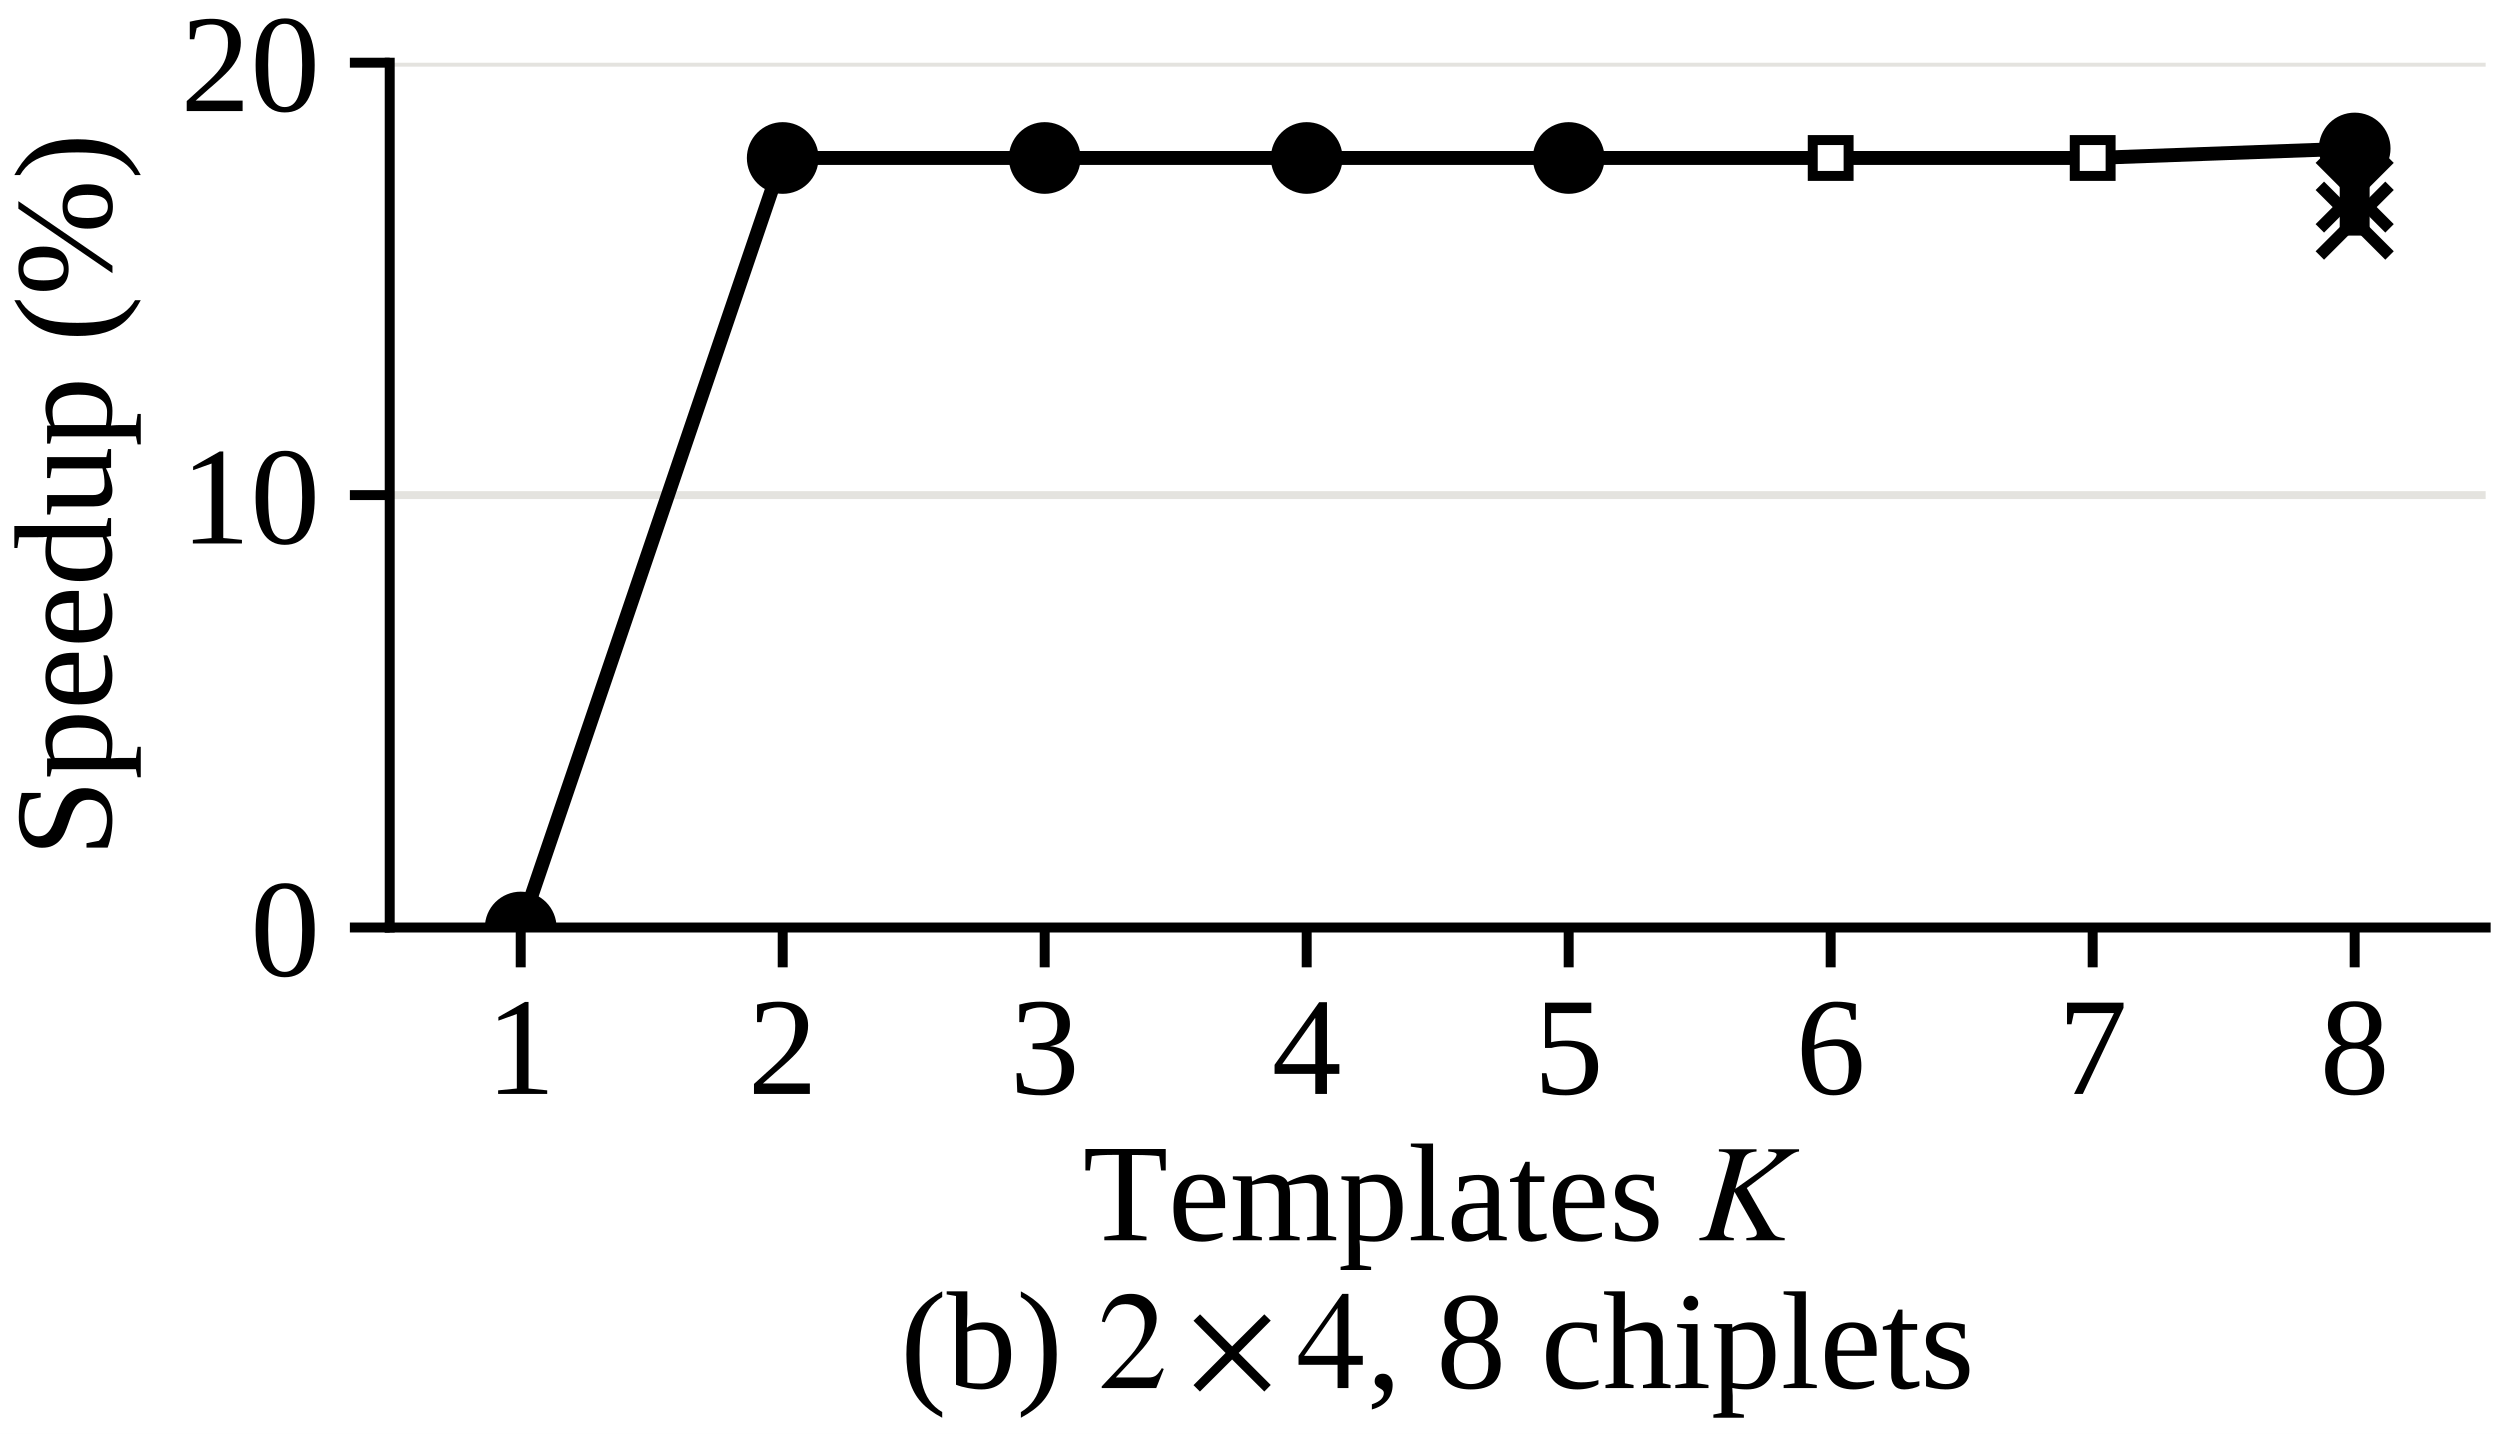
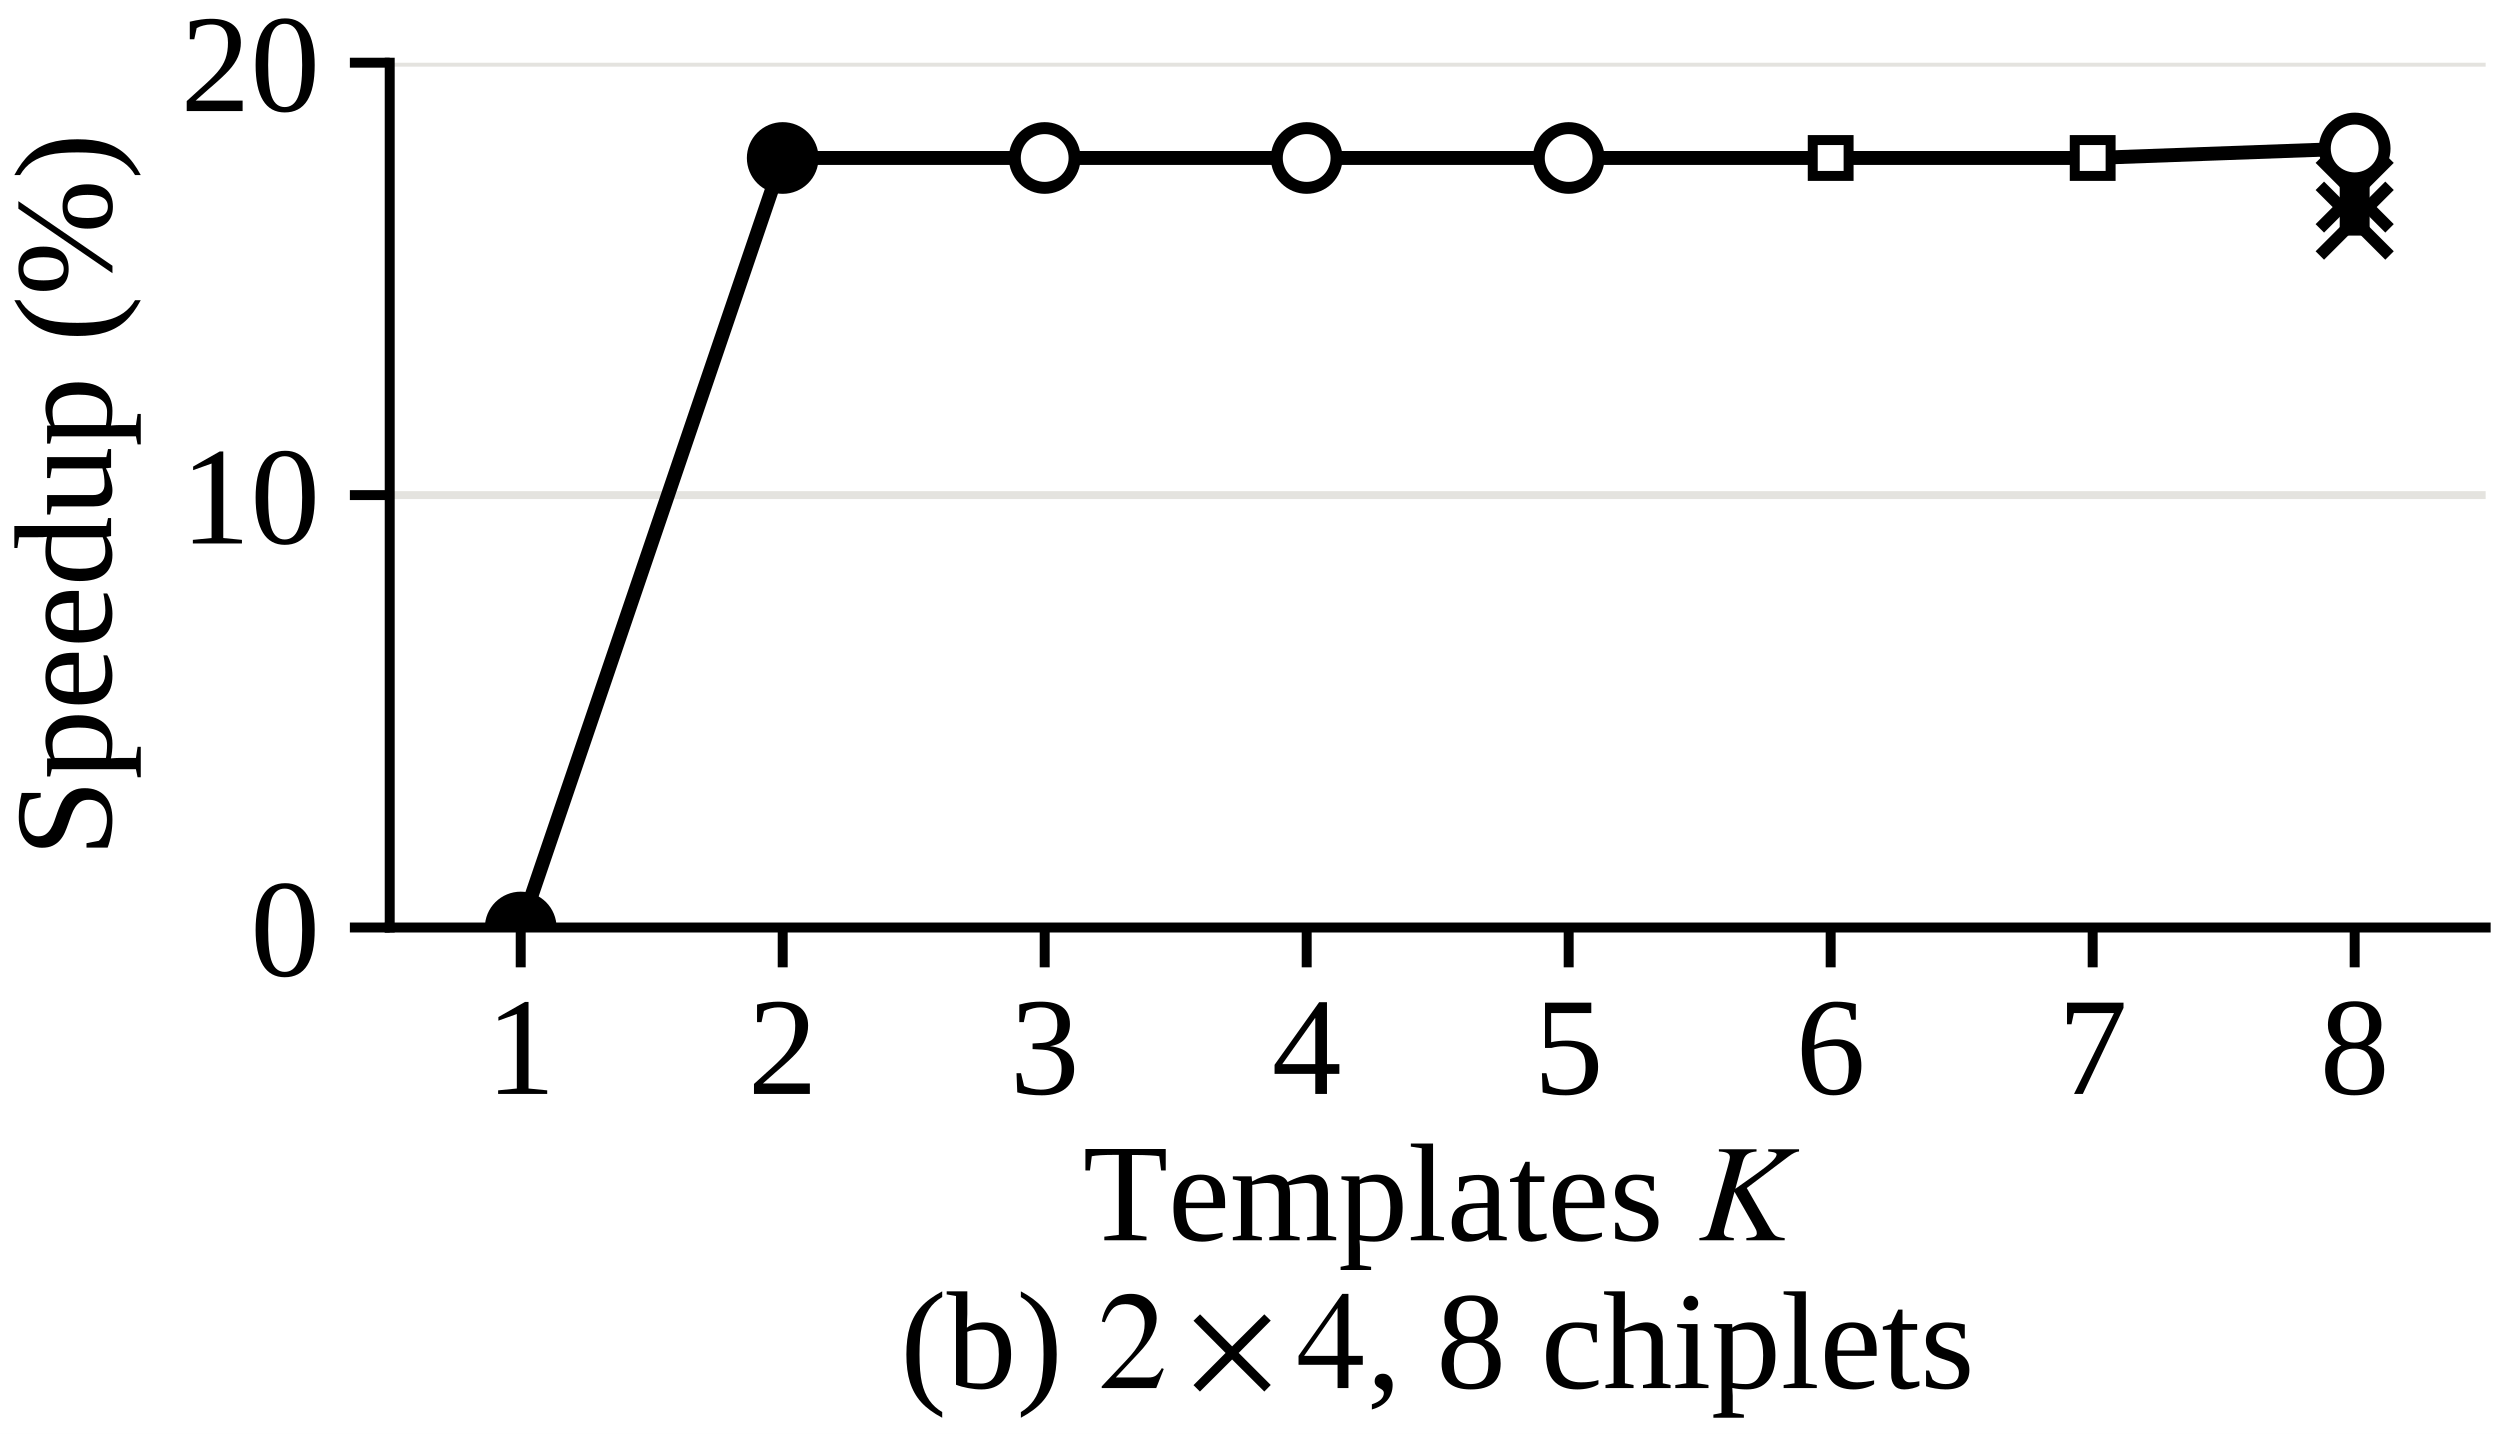
<svg xmlns="http://www.w3.org/2000/svg" xmlns:xlink="http://www.w3.org/1999/xlink" width="125.529pt" height="72pt" viewBox="0 0 125.529 72" version="1.1">
  <defs>
    <style type="text/css">*{stroke-linejoin: round; stroke-linecap: butt}</style>
  </defs>
  <g id="figure_1">
    <g id="patch_1">
      <path d="M 0 72  L 125.529 72  L 125.529 0  L 0 0  z " style="fill: #ffffff" />
    </g>
    <g id="axes_1">
      <g id="patch_2">
        <path d="M 19.568 46.572  L 124.809 46.572  L 124.809 3.149  L 19.568 3.149  z " style="fill: #ffffff" />
      </g>
      <g id="matplotlib.axis_1">
        <g id="xtick_1">
          <g id="line2d_1">
            <defs>
-               <path id="mf760c1dbb8" d="M 0 0  L 0 2  " style="stroke: #000000; stroke-width: 0.5" />
-             </defs>
-             <g>
-               <use xlink:href="#mf760c1dbb8" x="26.146" y="46.572" style="stroke: #000000; stroke-width: 0.5" />
+               <path id="md56e2df33a" d="M 0 0  L 0 2  " style="stroke: #000000; stroke-width: 0.5" />
+             </defs>
+             <g>
+               <use xlink:href="#md56e2df33a" x="26.146" y="46.572" style="stroke: #000000; stroke-width: 0.5" />
            </g>
          </g>
          <g id="text_1">
            <g transform="translate(24.3957 54.92922) scale(0.07 -0.07)">
              <defs>
                <path id="LiberationSerif-31" d="M 1959 250  L 2816 166  L 2816 0  L 563 0  L 563 166  L 1422 250  L 1422 3669  L 575 3366  L 575 3531  L 1797 4225  L 1959 4225  L 1959 250  z " transform="scale(0.015625)" />
              </defs>
              <use xlink:href="#LiberationSerif-31" />
            </g>
          </g>
        </g>
        <g id="xtick_2">
          <g id="line2d_2">
            <g>
-               <use xlink:href="#mf760c1dbb8" x="39.301" y="46.572" style="stroke: #000000; stroke-width: 0.5" />
+               <use xlink:href="#md56e2df33a" x="39.301" y="46.572" style="stroke: #000000; stroke-width: 0.5" />
            </g>
          </g>
          <g id="text_2">
            <g transform="translate(37.55084 54.92922) scale(0.07 -0.07)">
              <defs>
                <path id="LiberationSerif-32" d="M 2847 0  L 281 0  L 281 459  L 863 988  Q 1422 1478 1684 1781  Q 1947 2084 2061 2406  Q 2175 2728 2175 3144  Q 2175 3550 1990 3762  Q 1806 3975 1388 3975  Q 1222 3975 1047 3929  Q 872 3884 738 3809  L 628 3297  L 422 3297  L 422 4103  Q 991 4238 1388 4238  Q 2075 4238 2420 3952  Q 2766 3666 2766 3144  Q 2766 2794 2630 2483  Q 2494 2172 2212 1864  Q 1931 1556 1281 1003  Q 1003 766 691 481  L 2847 481  L 2847 0  z " transform="scale(0.015625)" />
              </defs>
              <use xlink:href="#LiberationSerif-32" />
            </g>
          </g>
        </g>
        <g id="xtick_3">
          <g id="line2d_3">
            <g>
-               <use xlink:href="#mf760c1dbb8" x="52.456" y="46.572" style="stroke: #000000; stroke-width: 0.5" />
+               <use xlink:href="#md56e2df33a" x="52.456" y="46.572" style="stroke: #000000; stroke-width: 0.5" />
            </g>
          </g>
          <g id="text_3">
            <g transform="translate(50.70598 54.92922) scale(0.07 -0.07)">
              <defs>
                <path id="LiberationSerif-33" d="M 2950 1141  Q 2950 575 2562 256  Q 2175 -63 1466 -63  Q 872 -63 341 72  L 306 953  L 513 953  L 653 366  Q 775 297 998 247  Q 1222 197 1416 197  Q 1906 197 2140 422  Q 2375 647 2375 1172  Q 2375 1584 2159 1798  Q 1944 2013 1491 2034  L 1044 2059  L 1044 2316  L 1491 2344  Q 1844 2363 2012 2563  Q 2181 2763 2181 3169  Q 2181 3591 1998 3783  Q 1816 3975 1416 3975  Q 1250 3975 1069 3929  Q 888 3884 750 3809  L 641 3297  L 434 3297  L 434 4103  Q 744 4184 969 4211  Q 1194 4238 1416 4238  Q 2759 4238 2759 3206  Q 2759 2772 2520 2514  Q 2281 2256 1844 2194  Q 2413 2128 2681 1867  Q 2950 1606 2950 1141  z " transform="scale(0.015625)" />
              </defs>
              <use xlink:href="#LiberationSerif-33" />
            </g>
          </g>
        </g>
        <g id="xtick_4">
          <g id="line2d_4">
            <g>
-               <use xlink:href="#mf760c1dbb8" x="65.611" y="46.572" style="stroke: #000000; stroke-width: 0.5" />
+               <use xlink:href="#md56e2df33a" x="65.611" y="46.572" style="stroke: #000000; stroke-width: 0.5" />
            </g>
          </g>
          <g id="text_4">
            <g transform="translate(63.86112 54.92922) scale(0.07 -0.07)">
              <defs>
                <path id="LiberationSerif-34" d="M 2531 922  L 2531 0  L 1994 0  L 1994 922  L 125 922  L 125 1338  L 2172 4213  L 2531 4213  L 2531 1369  L 3100 1369  L 3100 922  L 2531 922  z M 1994 3478  L 1978 3478  L 478 1369  L 1994 1369  L 1994 3478  z " transform="scale(0.015625)" />
              </defs>
              <use xlink:href="#LiberationSerif-34" />
            </g>
          </g>
        </g>
        <g id="xtick_5">
          <g id="line2d_5">
            <g>
-               <use xlink:href="#mf760c1dbb8" x="78.766" y="46.572" style="stroke: #000000; stroke-width: 0.5" />
+               <use xlink:href="#md56e2df33a" x="78.766" y="46.572" style="stroke: #000000; stroke-width: 0.5" />
            </g>
          </g>
          <g id="text_5">
            <g transform="translate(77.01627 54.92922) scale(0.07 -0.07)">
              <defs>
                <path id="LiberationSerif-35" d="M 1516 2450  Q 2241 2450 2595 2153  Q 2950 1856 2950 1247  Q 2950 616 2565 276  Q 2181 -63 1466 -63  Q 872 -63 406 72  L 372 953  L 578 953  L 719 366  Q 856 291 1048 244  Q 1241 197 1416 197  Q 1909 197 2142 430  Q 2375 663 2375 1216  Q 2375 1603 2275 1801  Q 2175 2000 1956 2094  Q 1738 2188 1369 2188  Q 1084 2188 813 2113  L 513 2113  L 513 4191  L 2638 4191  L 2638 3713  L 794 3713  L 794 2375  Q 1131 2450 1516 2450  z " transform="scale(0.015625)" />
              </defs>
              <use xlink:href="#LiberationSerif-35" />
            </g>
          </g>
        </g>
        <g id="xtick_6">
          <g id="line2d_6">
            <g>
-               <use xlink:href="#mf760c1dbb8" x="91.921" y="46.572" style="stroke: #000000; stroke-width: 0.5" />
+               <use xlink:href="#md56e2df33a" x="91.921" y="46.572" style="stroke: #000000; stroke-width: 0.5" />
            </g>
          </g>
          <g id="text_6">
            <g transform="translate(90.17141 54.92922) scale(0.07 -0.07)">
              <defs>
                <path id="LiberationSerif-36" d="M 3009 1300  Q 3009 647 2679 292  Q 2350 -63 1728 -63  Q 1022 -63 648 487  Q 275 1038 275 2069  Q 275 2744 472 3234  Q 669 3725 1023 3981  Q 1378 4238 1844 4238  Q 2300 4238 2753 4128  L 2753 3406  L 2547 3406  L 2438 3834  Q 2334 3891 2159 3933  Q 1984 3975 1844 3975  Q 1388 3975 1133 3533  Q 878 3091 853 2241  Q 1363 2509 1875 2509  Q 2428 2509 2718 2198  Q 3009 1888 3009 1300  z M 1716 184  Q 2094 184 2262 429  Q 2431 675 2431 1241  Q 2431 1753 2270 1981  Q 2109 2209 1759 2209  Q 1331 2209 850 2053  Q 850 1100 1065 642  Q 1281 184 1716 184  z " transform="scale(0.015625)" />
              </defs>
              <use xlink:href="#LiberationSerif-36" />
            </g>
          </g>
        </g>
        <g id="xtick_7">
          <g id="line2d_7">
            <g>
-               <use xlink:href="#mf760c1dbb8" x="105.077" y="46.572" style="stroke: #000000; stroke-width: 0.5" />
+               <use xlink:href="#md56e2df33a" x="105.077" y="46.572" style="stroke: #000000; stroke-width: 0.5" />
            </g>
          </g>
          <g id="text_7">
            <g transform="translate(103.3266 54.92922) scale(0.07 -0.07)">
              <defs>
                <path id="LiberationSerif-37" d="M 628 3200  L 422 3200  L 422 4191  L 3016 4191  L 3016 3950  L 1147 0  L 744 0  L 2578 3713  L 738 3713  L 628 3200  z " transform="scale(0.015625)" />
              </defs>
              <use xlink:href="#LiberationSerif-37" />
            </g>
          </g>
        </g>
        <g id="xtick_8">
          <g id="line2d_8">
            <g>
-               <use xlink:href="#mf760c1dbb8" x="118.232" y="46.572" style="stroke: #000000; stroke-width: 0.5" />
+               <use xlink:href="#md56e2df33a" x="118.232" y="46.572" style="stroke: #000000; stroke-width: 0.5" />
            </g>
          </g>
          <g id="text_8">
            <g transform="translate(116.4817 54.92922) scale(0.07 -0.07)">
              <defs>
                <path id="LiberationSerif-38" d="M 2828 3169  Q 2828 2825 2661 2586  Q 2494 2347 2209 2222  Q 2566 2091 2761 1811  Q 2956 1531 2956 1131  Q 2956 538 2622 237  Q 2288 -63 1581 -63  Q 244 -63 244 1131  Q 244 1547 444 1820  Q 644 2094 984 2222  Q 713 2347 542 2584  Q 372 2822 372 3169  Q 372 3688 689 3972  Q 1006 4256 1606 4256  Q 2188 4256 2508 3973  Q 2828 3691 2828 3169  z M 2394 1131  Q 2394 1631 2198 1856  Q 2003 2081 1581 2081  Q 1169 2081 987 1867  Q 806 1653 806 1131  Q 806 603 990 393  Q 1175 184 1581 184  Q 1997 184 2195 401  Q 2394 619 2394 1131  z M 2266 3169  Q 2266 3600 2097 3803  Q 1928 4006 1588 4006  Q 1256 4006 1095 3809  Q 934 3613 934 3169  Q 934 2734 1090 2545  Q 1247 2356 1588 2356  Q 1938 2356 2102 2548  Q 2266 2741 2266 3169  z " transform="scale(0.015625)" />
              </defs>
              <use xlink:href="#LiberationSerif-38" />
            </g>
          </g>
        </g>
        <g id="text_9">
          <g transform="translate(54.37369 62.32) scale(0.07 -0.07)">
            <defs>
              <path id="LiberationSerif-54" d="M 984 0  L 984 166  L 1650 250  L 1650 3922  L 1491 3922  Q 700 3922 409 3859  L 325 3206  L 116 3206  L 116 4191  L 3803 4191  L 3803 3206  L 3591 3206  L 3506 3859  Q 3413 3881 3097 3898  Q 2781 3916 2406 3916  L 2253 3916  L 2253 250  L 2919 166  L 2919 0  L 984 0  z " transform="scale(0.015625)" />
              <path id="LiberationSerif-65" d="M 813 1478  L 813 1422  Q 813 991 908 752  Q 1003 513 1201 388  Q 1400 263 1722 263  Q 1891 263 2122 291  Q 2353 319 2503 353  L 2503 178  Q 2353 81 2095 9  Q 1838 -63 1569 -63  Q 884 -63 567 306  Q 250 675 250 1491  Q 250 2259 572 2637  Q 894 3016 1491 3016  Q 2619 3016 2619 1734  L 2619 1478  L 813 1478  z M 1491 2766  Q 1166 2766 992 2503  Q 819 2241 819 1728  L 2075 1728  Q 2075 2288 1931 2527  Q 1788 2766 1491 2766  z " transform="scale(0.015625)" />
              <path id="LiberationSerif-6d" d="M 1019 2700  Q 1253 2834 1515 2925  Q 1778 3016 1978 3016  Q 2194 3016 2376 2934  Q 2559 2853 2650 2675  Q 2891 2809 3214 2912  Q 3538 3016 3750 3016  Q 4500 3016 4500 2150  L 4500 219  L 4878 141  L 4878 0  L 3544 0  L 3544 141  L 3981 219  L 3981 2094  Q 3981 2631 3481 2631  Q 3400 2631 3292 2618  Q 3184 2606 3076 2590  Q 2969 2575 2870 2554  Q 2772 2534 2706 2522  Q 2759 2353 2759 2150  L 2759 219  L 3200 141  L 3200 0  L 1806 0  L 1806 141  L 2241 219  L 2241 2094  Q 2241 2353 2108 2492  Q 1975 2631 1709 2631  Q 1434 2631 1025 2541  L 1025 219  L 1466 141  L 1466 0  L 134 0  L 134 141  L 506 219  L 506 2719  L 134 2797  L 134 2938  L 994 2938  L 1019 2700  z " transform="scale(0.015625)" />
              <path id="LiberationSerif-70" d="M 475 2719  L 141 2797  L 141 2938  L 966 2938  L 972 2766  Q 1103 2878 1323 2947  Q 1544 3016 1772 3016  Q 2334 3016 2642 2625  Q 2950 2234 2950 1503  Q 2950 756 2614 346  Q 2278 -63 1644 -63  Q 1291 -63 972 6  Q 991 -219 991 -347  L 991 -1141  L 1503 -1216  L 1503 -1363  L 103 -1363  L 103 -1216  L 475 -1141  L 475 2719  z M 2388 1503  Q 2388 2103 2192 2395  Q 1997 2688 1600 2688  Q 1234 2688 991 2584  L 991 238  Q 1269 184 1600 184  Q 2388 184 2388 1503  z " transform="scale(0.015625)" />
              <path id="LiberationSerif-6c" d="M 1147 219  L 1650 141  L 1650 0  L 128 0  L 128 141  L 628 219  L 628 4225  L 128 4300  L 128 4441  L 1147 4441  L 1147 219  z " transform="scale(0.015625)" />
              <path id="LiberationSerif-61" d="M 1453 3003  Q 1934 3003 2161 2806  Q 2388 2609 2388 2203  L 2388 219  L 2753 141  L 2753 0  L 1947 0  L 1888 294  Q 1531 -63 978 -63  Q 225 -63 225 813  Q 225 1106 339 1298  Q 453 1491 703 1592  Q 953 1694 1428 1703  L 1869 1716  L 1869 2175  Q 1869 2478 1758 2622  Q 1647 2766 1416 2766  Q 1103 2766 844 2619  L 738 2253  L 563 2253  L 563 2894  Q 1069 3003 1453 3003  z M 1869 1497  L 1459 1484  Q 1041 1469 892 1322  Q 744 1175 744 831  Q 744 281 1191 281  Q 1403 281 1558 329  Q 1713 378 1869 453  L 1869 1497  z " transform="scale(0.015625)" />
              <path id="LiberationSerif-74" d="M 1044 -63  Q 744 -63 595 115  Q 447 294 447 616  L 447 2675  L 63 2675  L 63 2816  L 453 2938  L 769 3603  L 966 3603  L 966 2938  L 1638 2938  L 1638 2675  L 966 2675  L 966 672  Q 966 469 1058 366  Q 1150 263 1300 263  Q 1481 263 1741 313  L 1741 109  Q 1631 34 1425 -14  Q 1219 -63 1044 -63  z " transform="scale(0.015625)" />
              <path id="LiberationSerif-73" d="M 2259 825  Q 2259 388 1982 162  Q 1706 -63 1166 -63  Q 947 -63 683 -17  Q 419 28 269 84  L 269 806  L 409 806  L 563 397  Q 797 184 1172 184  Q 1778 184 1778 703  Q 1778 1084 1300 1247  L 1022 1338  Q 706 1441 562 1547  Q 419 1653 341 1808  Q 263 1963 263 2181  Q 263 2569 527 2792  Q 791 3016 1241 3016  Q 1563 3016 2047 2919  L 2047 2278  L 1900 2278  L 1769 2619  Q 1603 2766 1247 2766  Q 994 2766 861 2641  Q 728 2516 728 2303  Q 728 2125 848 2003  Q 969 1881 1213 1800  Q 1672 1644 1812 1572  Q 1953 1500 2051 1395  Q 2150 1291 2204 1156  Q 2259 1022 2259 825  z " transform="scale(0.015625)" />
              <path id="LiberationSerif-20" transform="scale(0.015625)" />
              <path id="STIXGeneral-Italic-4b" d="M 4621 4179  L 4621 4077  Q 4442 4077 4128 3840  L 2221 2400  L 3296 525  Q 3443 269 3552 201  Q 3661 134 3962 102  L 3962 0  L 2202 0  L 2202 102  L 2387 122  Q 2682 147 2682 326  Q 2682 365 2672 409  Q 2662 454 2630 515  Q 2598 576 2579 611  Q 2560 646 2509 736  Q 2458 826 2445 851  L 1658 2227  L 1242 710  Q 1171 467 1171 384  Q 1171 237 1264 182  Q 1357 128 1626 102  L 1626 0  L 45 0  L 45 102  Q 320 134 403 211  Q 486 288 563 557  L 1357 3405  Q 1446 3725 1446 3802  Q 1446 3936 1337 4000  Q 1229 4064 941 4077  L 941 4179  L 2669 4179  L 2669 4077  Q 2400 4058 2253 3958  Q 2106 3859 2035 3603  L 1696 2362  L 2675 3059  Q 3590 3706 3590 3936  Q 3590 4032 3360 4058  L 3206 4077  L 3206 4179  L 4621 4179  z " transform="scale(0.015625)" />
            </defs>
            <use xlink:href="#LiberationSerif-54" transform="translate(0 0.609375)" />
            <use xlink:href="#LiberationSerif-65" transform="translate(61.08398 0.609375)" />
            <use xlink:href="#LiberationSerif-6d" transform="translate(105.4688 0.609375)" />
            <use xlink:href="#LiberationSerif-70" transform="translate(183.252 0.609375)" />
            <use xlink:href="#LiberationSerif-6c" transform="translate(233.252 0.609375)" />
            <use xlink:href="#LiberationSerif-61" transform="translate(261.0352 0.609375)" />
            <use xlink:href="#LiberationSerif-74" transform="translate(305.4199 0.609375)" />
            <use xlink:href="#LiberationSerif-65" transform="translate(333.2031 0.609375)" />
            <use xlink:href="#LiberationSerif-73" transform="translate(377.5879 0.609375)" />
            <use xlink:href="#LiberationSerif-20" transform="translate(416.5039 0.609375)" />
            <use xlink:href="#STIXGeneral-Italic-4b" transform="translate(441.5039 0.609375)" />
          </g>
          <g transform="translate(45.2037 69.74) scale(0.07 -0.07)">
            <defs>
              <path id="LiberationSerif-28" d="M 884 1544  Q 884 731 993 248  Q 1103 -234 1337 -565  Q 1572 -897 1925 -1100  L 1925 -1363  Q 1306 -1034 957 -645  Q 609 -256 445 270  Q 281 797 281 1544  Q 281 2288 443 2811  Q 606 3334 953 3721  Q 1300 4109 1925 4441  L 1925 4178  Q 1544 3959 1319 3617  Q 1094 3275 989 2819  Q 884 2363 884 1544  z " transform="scale(0.015625)" />
              <path id="LiberationSerif-62" d="M 2394 1550  Q 2394 2125 2194 2406  Q 1994 2688 1575 2688  Q 1391 2688 1209 2655  Q 1028 2622 947 2584  L 947 256  Q 1209 206 1575 206  Q 2006 206 2200 543  Q 2394 881 2394 1550  z M 428 4225  L 0 4300  L 0 4441  L 947 4441  L 947 3391  Q 947 3222 928 2772  Q 1241 3016 1716 3016  Q 2316 3016 2636 2652  Q 2956 2288 2956 1550  Q 2956 759 2604 348  Q 2253 -63 1588 -63  Q 1319 -63 995 -3  Q 672 56 428 153  L 428 4225  z " transform="scale(0.015625)" />
              <path id="LiberationSerif-29" d="M 206 -1363  L 206 -1100  Q 559 -897 793 -564  Q 1028 -231 1137 251  Q 1247 734 1247 1544  Q 1247 2363 1142 2819  Q 1038 3275 813 3617  Q 588 3959 206 4178  L 206 4441  Q 831 4106 1178 3720  Q 1525 3334 1687 2811  Q 1850 2288 1850 1544  Q 1850 800 1687 273  Q 1525 -253 1178 -640  Q 831 -1028 206 -1363  z " transform="scale(0.015625)" />
              <path id="STIXGeneral-Regular-32" d="M 3034 877  L 2688 0  L 186 0  L 186 77  L 1325 1286  Q 1773 1754 1965 2144  Q 2157 2534 2157 2950  Q 2157 3379 1920 3616  Q 1683 3853 1267 3853  Q 922 3853 720 3673  Q 518 3494 326 3021  L 192 3053  Q 301 3648 630 3987  Q 960 4326 1523 4326  Q 2054 4326 2380 4006  Q 2707 3686 2707 3200  Q 2707 2477 1888 1613  L 832 486  L 2330 486  Q 2541 486 2665 569  Q 2790 653 2944 915  L 3034 877  z " transform="scale(0.015625)" />
              <path id="STIXGeneral-Regular-d7" d="M 3821 141  L 3526 -160  L 2048 1312  L 570 -160  L 275 134  L 1747 1613  L 275 3091  L 576 3386  L 2048 1914  L 3526 3386  L 3821 3098  L 2349 1613  L 3821 141  z " transform="scale(0.015625)" />
              <path id="STIXGeneral-Regular-34" d="M 3027 1069  L 2368 1069  L 2368 0  L 1869 0  L 1869 1069  L 77 1069  L 77 1478  L 2086 4326  L 2368 4326  L 2368 1478  L 3027 1478  L 3027 1069  z M 1869 1478  L 1869 3674  L 333 1478  L 1869 1478  z " transform="scale(0.015625)" />
              <path id="LiberationSerif-2c" d="M 1197 153  Q 1197 -275 948 -564  Q 700 -853 244 -984  L 244 -744  Q 794 -569 794 -219  Q 794 -156 747 -106  Q 700 -56 584 3  Q 372 113 372 313  Q 372 481 478 570  Q 584 659 750 659  Q 950 659 1073 515  Q 1197 372 1197 153  z " transform="scale(0.015625)" />
              <path id="LiberationSerif-63" d="M 2644 178  Q 2491 66 2222 1  Q 1953 -63 1672 -63  Q 244 -63 244 1491  Q 244 2225 608 2620  Q 972 3016 1650 3016  Q 2072 3016 2572 2919  L 2572 2100  L 2400 2100  L 2266 2619  Q 2006 2766 1644 2766  Q 806 2766 806 1491  Q 806 828 1061 545  Q 1316 263 1850 263  Q 2306 263 2644 366  L 2644 178  z " transform="scale(0.015625)" />
              <path id="LiberationSerif-68" d="M 1019 3169  Q 1019 2844 997 2700  Q 1222 2828 1508 2922  Q 1794 3016 1991 3016  Q 2372 3016 2565 2794  Q 2759 2572 2759 2150  L 2759 219  L 3116 141  L 3116 0  L 1850 0  L 1850 141  L 2241 219  L 2241 2113  Q 2241 2650 1722 2650  Q 1428 2650 1019 2559  L 1019 219  L 1416 141  L 1416 0  L 128 0  L 128 141  L 500 219  L 500 4225  L 63 4300  L 63 4441  L 1019 4441  L 1019 3169  z " transform="scale(0.015625)" />
              <path id="LiberationSerif-69" d="M 1184 3897  Q 1184 3759 1084 3659  Q 984 3559 844 3559  Q 706 3559 606 3659  Q 506 3759 506 3897  Q 506 4038 606 4138  Q 706 4238 844 4238  Q 984 4238 1084 4138  Q 1184 4038 1184 3897  z M 1153 219  L 1656 141  L 1656 0  L 134 0  L 134 141  L 634 219  L 634 2719  L 219 2797  L 219 2938  L 1153 2938  L 1153 219  z " transform="scale(0.015625)" />
            </defs>
            <use xlink:href="#LiberationSerif-28" transform="translate(0 0.609375)" />
            <use xlink:href="#LiberationSerif-62" transform="translate(33.30078 0.609375)" />
            <use xlink:href="#LiberationSerif-29" transform="translate(83.30078 0.609375)" />
            <use xlink:href="#LiberationSerif-20" transform="translate(116.6016 0.609375)" />
            <use xlink:href="#STIXGeneral-Regular-32" transform="translate(141.6016 0.609375)" />
            <use xlink:href="#STIXGeneral-Regular-d7" transform="translate(206.0415 0.609375)" />
            <use xlink:href="#STIXGeneral-Regular-34" transform="translate(284.4815 0.609375)" />
            <use xlink:href="#LiberationSerif-2c" transform="translate(334.4815 0.609375)" />
            <use xlink:href="#LiberationSerif-20" transform="translate(359.4815 0.609375)" />
            <use xlink:href="#LiberationSerif-38" transform="translate(384.4815 0.609375)" />
            <use xlink:href="#LiberationSerif-20" transform="translate(434.4815 0.609375)" />
            <use xlink:href="#LiberationSerif-63" transform="translate(459.4815 0.609375)" />
            <use xlink:href="#LiberationSerif-68" transform="translate(503.8663 0.609375)" />
            <use xlink:href="#LiberationSerif-69" transform="translate(553.8663 0.609375)" />
            <use xlink:href="#LiberationSerif-70" transform="translate(581.6495 0.609375)" />
            <use xlink:href="#LiberationSerif-6c" transform="translate(631.6495 0.609375)" />
            <use xlink:href="#LiberationSerif-65" transform="translate(659.4327 0.609375)" />
            <use xlink:href="#LiberationSerif-74" transform="translate(703.8174 0.609375)" />
            <use xlink:href="#LiberationSerif-73" transform="translate(731.6006 0.609375)" />
          </g>
        </g>
      </g>
      <g id="matplotlib.axis_2">
        <g id="ytick_1">
          <g id="line2d_9">
-             <path d="M 19.568 46.572  L 124.809 46.572  " clip-path="url(#p513325445c)" style="fill: none; stroke: #e4e3df; stroke-width: 0.4; stroke-linecap: square" />
+             <path d="M 19.568 46.572  L 124.809 46.572  " clip-path="url(#pd0781a3595)" style="fill: none; stroke: #e4e3df; stroke-width: 0.4; stroke-linecap: square" />
          </g>
          <g id="line2d_10">
            <defs>
-               <path id="m48dc344086" d="M 0 0  L -2 0  " style="stroke: #000000; stroke-width: 0.5" />
-             </defs>
-             <g>
-               <use xlink:href="#m48dc344086" x="19.568" y="46.572" style="stroke: #000000; stroke-width: 0.5" />
+               <path id="mb4708c1aca" d="M 0 0  L -2 0  " style="stroke: #000000; stroke-width: 0.5" />
+             </defs>
+             <g>
+               <use xlink:href="#mb4708c1aca" x="19.568" y="46.572" style="stroke: #000000; stroke-width: 0.5" />
            </g>
          </g>
          <g id="text_10">
            <g transform="translate(12.56813 49.00055) scale(0.07 -0.07)">
              <defs>
                <path id="LiberationSerif-30" d="M 2956 2113  Q 2956 -63 1581 -63  Q 919 -63 581 493  Q 244 1050 244 2113  Q 244 3153 581 3704  Q 919 4256 1606 4256  Q 2269 4256 2612 3711  Q 2956 3166 2956 2113  z M 2381 2113  Q 2381 3119 2190 3562  Q 2000 4006 1581 4006  Q 1175 4006 997 3587  Q 819 3169 819 2113  Q 819 1050 1000 617  Q 1181 184 1581 184  Q 1994 184 2187 639  Q 2381 1094 2381 2113  z " transform="scale(0.015625)" />
              </defs>
              <use xlink:href="#LiberationSerif-30" />
            </g>
          </g>
        </g>
        <g id="ytick_2">
          <g id="line2d_11">
-             <path d="M 19.568 24.86  L 124.809 24.86  " clip-path="url(#p513325445c)" style="fill: none; stroke: #e4e3df; stroke-width: 0.4; stroke-linecap: square" />
+             <path d="M 19.568 24.86  L 124.809 24.86  " clip-path="url(#pd0781a3595)" style="fill: none; stroke: #e4e3df; stroke-width: 0.4; stroke-linecap: square" />
          </g>
          <g id="line2d_12">
            <g>
-               <use xlink:href="#m48dc344086" x="19.568" y="24.86" style="stroke: #000000; stroke-width: 0.5" />
+               <use xlink:href="#mb4708c1aca" x="19.568" y="24.86" style="stroke: #000000; stroke-width: 0.5" />
            </g>
          </g>
          <g id="text_11">
            <g transform="translate(9.068125 27.28894) scale(0.07 -0.07)">
              <use xlink:href="#LiberationSerif-31" />
              <use xlink:href="#LiberationSerif-30" x="50" />
            </g>
          </g>
        </g>
        <g id="ytick_3">
          <g id="line2d_13">
-             <path d="M 19.568 3.149  L 124.809 3.149  " clip-path="url(#p513325445c)" style="fill: none; stroke: #e4e3df; stroke-width: 0.4; stroke-linecap: square" />
+             <path d="M 19.568 3.149  L 124.809 3.149  " clip-path="url(#pd0781a3595)" style="fill: none; stroke: #e4e3df; stroke-width: 0.4; stroke-linecap: square" />
          </g>
          <g id="line2d_14">
            <g>
-               <use xlink:href="#m48dc344086" x="19.568" y="3.149" style="stroke: #000000; stroke-width: 0.5" />
+               <use xlink:href="#mb4708c1aca" x="19.568" y="3.149" style="stroke: #000000; stroke-width: 0.5" />
            </g>
          </g>
          <g id="text_12">
            <g transform="translate(9.068125 5.577344) scale(0.07 -0.07)">
              <use xlink:href="#LiberationSerif-32" />
              <use xlink:href="#LiberationSerif-30" x="50" />
            </g>
          </g>
        </g>
        <g id="text_13">
          <g transform="translate(5.577344 43.03512) rotate(-90) scale(0.07 -0.07)">
            <defs>
              <path id="LiberationSerif-53" d="M 434 1128  L 638 1128  L 747 563  Q 863 416 1145 303  Q 1428 191 1703 191  Q 2141 191 2386 414  Q 2631 638 2631 1031  Q 2631 1256 2536 1403  Q 2441 1550 2286 1651  Q 2131 1753 1934 1823  Q 1738 1894 1530 1966  Q 1322 2038 1125 2125  Q 928 2213 773 2347  Q 619 2481 523 2679  Q 428 2878 428 3169  Q 428 3669 803 3953  Q 1178 4238 1844 4238  Q 2350 4238 2944 4103  L 2944 3231  L 2741 3231  L 2631 3744  Q 2313 3975 1844 3975  Q 1425 3975 1189 3804  Q 953 3634 953 3334  Q 953 3131 1048 2997  Q 1144 2863 1298 2767  Q 1453 2672 1651 2603  Q 1850 2534 2058 2461  Q 2266 2388 2464 2295  Q 2663 2203 2817 2061  Q 2972 1919 3067 1714  Q 3163 1509 3163 1209  Q 3163 603 2791 270  Q 2419 -63 1719 -63  Q 1381 -63 1040 -3  Q 700 56 434 159  L 434 1128  z " transform="scale(0.015625)" />
              <path id="LiberationSerif-64" d="M 2259 219  Q 1906 -63 1434 -63  Q 231 -63 231 1441  Q 231 2213 572 2614  Q 913 3016 1575 3016  Q 1913 3016 2259 2944  Q 2241 3047 2241 3463  L 2241 4225  L 1747 4300  L 1747 4441  L 2759 4441  L 2759 219  L 3122 141  L 3122 0  L 2297 0  L 2259 219  z M 794 1441  Q 794 847 994 555  Q 1194 263 1606 263  Q 1959 263 2241 384  L 2241 2706  Q 1963 2759 1606 2759  Q 794 2759 794 1441  z " transform="scale(0.015625)" />
              <path id="LiberationSerif-75" d="M 978 838  Q 978 300 1478 300  Q 1866 300 2203 397  L 2203 2719  L 1759 2797  L 1759 2938  L 2719 2938  L 2719 219  L 3091 141  L 3091 0  L 2234 0  L 2209 238  Q 1988 116 1697 26  Q 1406 -63 1209 -63  Q 459 -63 459 800  L 459 2719  L 84 2797  L 84 2938  L 978 2938  L 978 838  z " transform="scale(0.015625)" />
              <path id="LiberationSerif-25" d="M 1375 -63  L 1031 -63  L 3994 4256  L 4341 4256  L 1375 -63  z M 2253 3109  Q 2253 1947 1222 1947  Q 719 1947 469 2244  Q 219 2541 219 3109  Q 219 4256 1241 4256  Q 1738 4256 1995 3968  Q 2253 3681 2253 3109  z M 1766 3109  Q 1766 3584 1636 3804  Q 1506 4025 1222 4025  Q 950 4025 826 3817  Q 703 3609 703 3109  Q 703 2597 828 2386  Q 953 2175 1222 2175  Q 1503 2175 1634 2398  Q 1766 2622 1766 3109  z M 5113 1081  Q 5113 -84 4084 -84  Q 3581 -84 3329 212  Q 3078 509 3078 1081  Q 3078 1638 3331 1933  Q 3584 2228 4103 2228  Q 4600 2228 4856 1940  Q 5113 1653 5113 1081  z M 4628 1081  Q 4628 1556 4498 1776  Q 4369 1997 4084 1997  Q 3813 1997 3689 1789  Q 3566 1581 3566 1081  Q 3566 569 3691 358  Q 3816 147 4084 147  Q 4366 147 4497 370  Q 4628 594 4628 1081  z " transform="scale(0.015625)" />
            </defs>
            <use xlink:href="#LiberationSerif-53" />
            <use xlink:href="#LiberationSerif-70" x="55.615" />
            <use xlink:href="#LiberationSerif-65" x="105.615" />
            <use xlink:href="#LiberationSerif-65" x="150" />
            <use xlink:href="#LiberationSerif-64" x="194.385" />
            <use xlink:href="#LiberationSerif-75" x="244.385" />
            <use xlink:href="#LiberationSerif-70" x="294.385" />
            <use xlink:href="#LiberationSerif-20" x="344.385" />
            <use xlink:href="#LiberationSerif-28" x="369.385" />
            <use xlink:href="#LiberationSerif-25" x="402.686" />
            <use xlink:href="#LiberationSerif-29" x="485.986" />
          </g>
        </g>
      </g>
      <g id="line2d_15">
-         <path d="M 26.146 46.572  L 39.301 7.933  L 52.456 7.933  L 65.611 7.933  L 78.766 7.933  L 91.921 7.933  L 105.077 7.933  L 118.232 7.456  " clip-path="url(#p513325445c)" style="fill: none; stroke: #000000; stroke-width: 0.7; stroke-linecap: square" />
+         <path d="M 26.146 46.572  L 39.301 7.933  L 52.456 7.933  L 65.611 7.933  L 78.766 7.933  L 91.921 7.933  L 105.077 7.933  L 118.232 7.456  " clip-path="url(#pd0781a3595)" style="fill: none; stroke: #000000; stroke-width: 0.7; stroke-linecap: square" />
      </g>
      <g id="patch_3">
        <path d="M 19.568 46.572  L 19.568 3.149  " style="fill: none; stroke: #000000; stroke-width: 0.5; stroke-linejoin: miter; stroke-linecap: square" />
      </g>
      <g id="patch_4">
        <path d="M 19.568 46.572  L 124.809 46.572  " style="fill: none; stroke: #000000; stroke-width: 0.5; stroke-linejoin: miter; stroke-linecap: square" />
      </g>
      <g id="line2d_16">
-         <path d="M 26.146 46.572  " clip-path="url(#p513325445c)" style="fill: none; stroke: #000000; stroke-width: 1.5; stroke-linecap: square" />
+         <path d="M 26.146 46.572  " clip-path="url(#pd0781a3595)" style="fill: none; stroke: #000000; stroke-width: 1.5; stroke-linecap: square" />
        <defs>
-           <path id="mfa1af43a96" d="M 0 1.5  C 0.398 1.5 0.779 1.342 1.061 1.061  C 1.342 0.779 1.5 0.398 1.5 0  C 1.5 -0.398 1.342 -0.779 1.061 -1.061  C 0.779 -1.342 0.398 -1.5 0 -1.5  C -0.398 -1.5 -0.779 -1.342 -1.061 -1.061  C -1.342 -0.779 -1.5 -0.398 -1.5 0  C -1.5 0.398 -1.342 0.779 -1.061 1.061  C -0.779 1.342 -0.398 1.5 0 1.5  z " style="stroke: #000000; stroke-width: 0.6" />
+           <path id="m899611423d" d="M 0 1.5  C 0.398 1.5 0.779 1.342 1.061 1.061  C 1.342 0.779 1.5 0.398 1.5 0  C 1.5 -0.398 1.342 -0.779 1.061 -1.061  C 0.779 -1.342 0.398 -1.5 0 -1.5  C -0.398 -1.5 -0.779 -1.342 -1.061 -1.061  C -1.342 -0.779 -1.5 -0.398 -1.5 0  C -1.5 0.398 -1.342 0.779 -1.061 1.061  C -0.779 1.342 -0.398 1.5 0 1.5  z " style="stroke: #000000; stroke-width: 0.6" />
        </defs>
-         <g clip-path="url(#p513325445c)">
-           <use xlink:href="#mfa1af43a96" x="26.146" y="46.572" style="stroke: #000000; stroke-width: 0.6" />
+         <g clip-path="url(#pd0781a3595)">
+           <use xlink:href="#m899611423d" x="26.146" y="46.572" style="stroke: #000000; stroke-width: 0.6" />
        </g>
      </g>
      <g id="line2d_17">
-         <path d="M 39.301 7.933  " clip-path="url(#p513325445c)" style="fill: none; stroke: #000000; stroke-width: 1.5; stroke-linecap: square" />
-         <g clip-path="url(#p513325445c)">
-           <use xlink:href="#mfa1af43a96" x="39.301" y="7.933" style="stroke: #000000; stroke-width: 0.6" />
+         <path d="M 39.301 7.933  " clip-path="url(#pd0781a3595)" style="fill: none; stroke: #000000; stroke-width: 1.5; stroke-linecap: square" />
+         <g clip-path="url(#pd0781a3595)">
+           <use xlink:href="#m899611423d" x="39.301" y="7.933" style="stroke: #000000; stroke-width: 0.6" />
        </g>
      </g>
      <g id="line2d_18">
-         <path d="M 52.456 7.933  " clip-path="url(#p513325445c)" style="fill: none; stroke: #000000; stroke-width: 1.5; stroke-linecap: square" />
-         <g clip-path="url(#p513325445c)">
-           <use xlink:href="#mfa1af43a96" x="52.456" y="7.933" style="stroke: #000000; stroke-width: 0.6" />
+         <path d="M 52.456 7.933  " clip-path="url(#pd0781a3595)" style="fill: none; stroke: #000000; stroke-width: 1.5; stroke-linecap: square" />
+         <defs>
+           <path id="m16eb8cca44" d="M 0 1.5  C 0.398 1.5 0.779 1.342 1.061 1.061  C 1.342 0.779 1.5 0.398 1.5 0  C 1.5 -0.398 1.342 -0.779 1.061 -1.061  C 0.779 -1.342 0.398 -1.5 0 -1.5  C -0.398 -1.5 -0.779 -1.342 -1.061 -1.061  C -1.342 -0.779 -1.5 -0.398 -1.5 0  C -1.5 0.398 -1.342 0.779 -1.061 1.061  C -0.779 1.342 -0.398 1.5 0 1.5  z " style="stroke: #000000; stroke-width: 0.6" />
+         </defs>
+         <g clip-path="url(#pd0781a3595)">
+           <use xlink:href="#m16eb8cca44" x="52.456" y="7.933" style="fill: #ffffff; stroke: #000000; stroke-width: 0.6" />
        </g>
      </g>
      <g id="line2d_19">
-         <path d="M 65.611 7.933  " clip-path="url(#p513325445c)" style="fill: none; stroke: #000000; stroke-width: 1.5; stroke-linecap: square" />
-         <g clip-path="url(#p513325445c)">
-           <use xlink:href="#mfa1af43a96" x="65.611" y="7.933" style="stroke: #000000; stroke-width: 0.6" />
+         <path d="M 65.611 7.933  " clip-path="url(#pd0781a3595)" style="fill: none; stroke: #000000; stroke-width: 1.5; stroke-linecap: square" />
+         <g clip-path="url(#pd0781a3595)">
+           <use xlink:href="#m16eb8cca44" x="65.611" y="7.933" style="fill: #ffffff; stroke: #000000; stroke-width: 0.6" />
        </g>
      </g>
      <g id="line2d_20">
-         <path d="M 78.766 7.933  " clip-path="url(#p513325445c)" style="fill: none; stroke: #000000; stroke-width: 1.5; stroke-linecap: square" />
-         <g clip-path="url(#p513325445c)">
-           <use xlink:href="#mfa1af43a96" x="78.766" y="7.933" style="stroke: #000000; stroke-width: 0.6" />
+         <path d="M 78.766 7.933  " clip-path="url(#pd0781a3595)" style="fill: none; stroke: #000000; stroke-width: 1.5; stroke-linecap: square" />
+         <g clip-path="url(#pd0781a3595)">
+           <use xlink:href="#m16eb8cca44" x="78.766" y="7.933" style="fill: #ffffff; stroke: #000000; stroke-width: 0.6" />
        </g>
      </g>
      <g id="line2d_21">
-         <path d="M 91.921 7.933  " clip-path="url(#p513325445c)" style="fill: none; stroke: #000000; stroke-width: 1.5; stroke-linecap: square" />
+         <path d="M 91.921 7.933  " clip-path="url(#pd0781a3595)" style="fill: none; stroke: #000000; stroke-width: 1.5; stroke-linecap: square" />
        <defs>
-           <path id="m9d7d15a057" d="M -0.9 0.9  L 0.9 0.9  L 0.9 -0.9  L -0.9 -0.9  z " style="stroke: #000000; stroke-width: 0.5; stroke-linejoin: miter" />
+           <path id="m9acff9e420" d="M -0.9 0.9  L 0.9 0.9  L 0.9 -0.9  L -0.9 -0.9  z " style="stroke: #000000; stroke-width: 0.5; stroke-linejoin: miter" />
        </defs>
-         <g clip-path="url(#p513325445c)">
-           <use xlink:href="#m9d7d15a057" x="91.921" y="7.933" style="fill: #ffffff; stroke: #000000; stroke-width: 0.5; stroke-linejoin: miter" />
+         <g clip-path="url(#pd0781a3595)">
+           <use xlink:href="#m9acff9e420" x="91.921" y="7.933" style="fill: #ffffff; stroke: #000000; stroke-width: 0.5; stroke-linejoin: miter" />
        </g>
      </g>
      <g id="line2d_22">
-         <path d="M 105.077 7.933  " clip-path="url(#p513325445c)" style="fill: none; stroke: #000000; stroke-width: 1.5; stroke-linecap: square" />
-         <g clip-path="url(#p513325445c)">
-           <use xlink:href="#m9d7d15a057" x="105.077" y="7.933" style="fill: #ffffff; stroke: #000000; stroke-width: 0.5; stroke-linejoin: miter" />
+         <path d="M 105.077 7.933  " clip-path="url(#pd0781a3595)" style="fill: none; stroke: #000000; stroke-width: 1.5; stroke-linecap: square" />
+         <g clip-path="url(#pd0781a3595)">
+           <use xlink:href="#m9acff9e420" x="105.077" y="7.933" style="fill: #ffffff; stroke: #000000; stroke-width: 0.5; stroke-linejoin: miter" />
        </g>
      </g>
      <g id="line2d_23">
-         <path d="M 118.232 7.456  " clip-path="url(#p513325445c)" style="fill: none; stroke: #000000; stroke-width: 1.5; stroke-linecap: square" />
-         <g clip-path="url(#p513325445c)">
-           <use xlink:href="#mfa1af43a96" x="118.232" y="7.456" style="stroke: #000000; stroke-width: 0.6" />
+         <path d="M 118.232 7.456  " clip-path="url(#pd0781a3595)" style="fill: none; stroke: #000000; stroke-width: 1.5; stroke-linecap: square" />
+         <g clip-path="url(#pd0781a3595)">
+           <use xlink:href="#m16eb8cca44" x="118.232" y="7.456" style="fill: #ffffff; stroke: #000000; stroke-width: 0.6" />
        </g>
      </g>
      <g id="line2d_24">
-         <path d="M 118.232 11.079  " clip-path="url(#p513325445c)" style="fill: none; stroke: #000000; stroke-width: 1.5; stroke-linecap: square" />
+         <path d="M 118.232 11.079  " clip-path="url(#pd0781a3595)" style="fill: none; stroke: #000000; stroke-width: 1.5; stroke-linecap: square" />
        <defs>
-           <path id="m3c5195640a" d="M -1.75 1.75  L 1.75 -1.75  M -1.75 -1.75  L 1.75 1.75  " style="stroke: #000000; stroke-width: 0.6" />
+           <path id="m695f155618" d="M -1.75 1.75  L 1.75 -1.75  M -1.75 -1.75  L 1.75 1.75  " style="stroke: #000000; stroke-width: 0.6" />
        </defs>
-         <g clip-path="url(#p513325445c)">
-           <use xlink:href="#m3c5195640a" x="118.232" y="11.079" style="stroke: #000000; stroke-width: 0.6" />
+         <g clip-path="url(#pd0781a3595)">
+           <use xlink:href="#m695f155618" x="118.232" y="11.079" style="stroke: #000000; stroke-width: 0.6" />
        </g>
      </g>
      <g id="line2d_25">
-         <path d="M 118.232 9.717  " clip-path="url(#p513325445c)" style="fill: none; stroke: #000000; stroke-width: 1.5; stroke-linecap: square" />
-         <g clip-path="url(#p513325445c)">
-           <use xlink:href="#m3c5195640a" x="118.232" y="9.717" style="stroke: #000000; stroke-width: 0.6" />
+         <path d="M 118.232 9.717  " clip-path="url(#pd0781a3595)" style="fill: none; stroke: #000000; stroke-width: 1.5; stroke-linecap: square" />
+         <g clip-path="url(#pd0781a3595)">
+           <use xlink:href="#m695f155618" x="118.232" y="9.717" style="stroke: #000000; stroke-width: 0.6" />
        </g>
      </g>
    </g>
  </g>
  <defs>
-     <clipPath id="p513325445c">
+     <clipPath id="pd0781a3595">
      <rect x="19.568" y="3.149" width="105.241" height="43.423" />
    </clipPath>
  </defs>
</svg>
